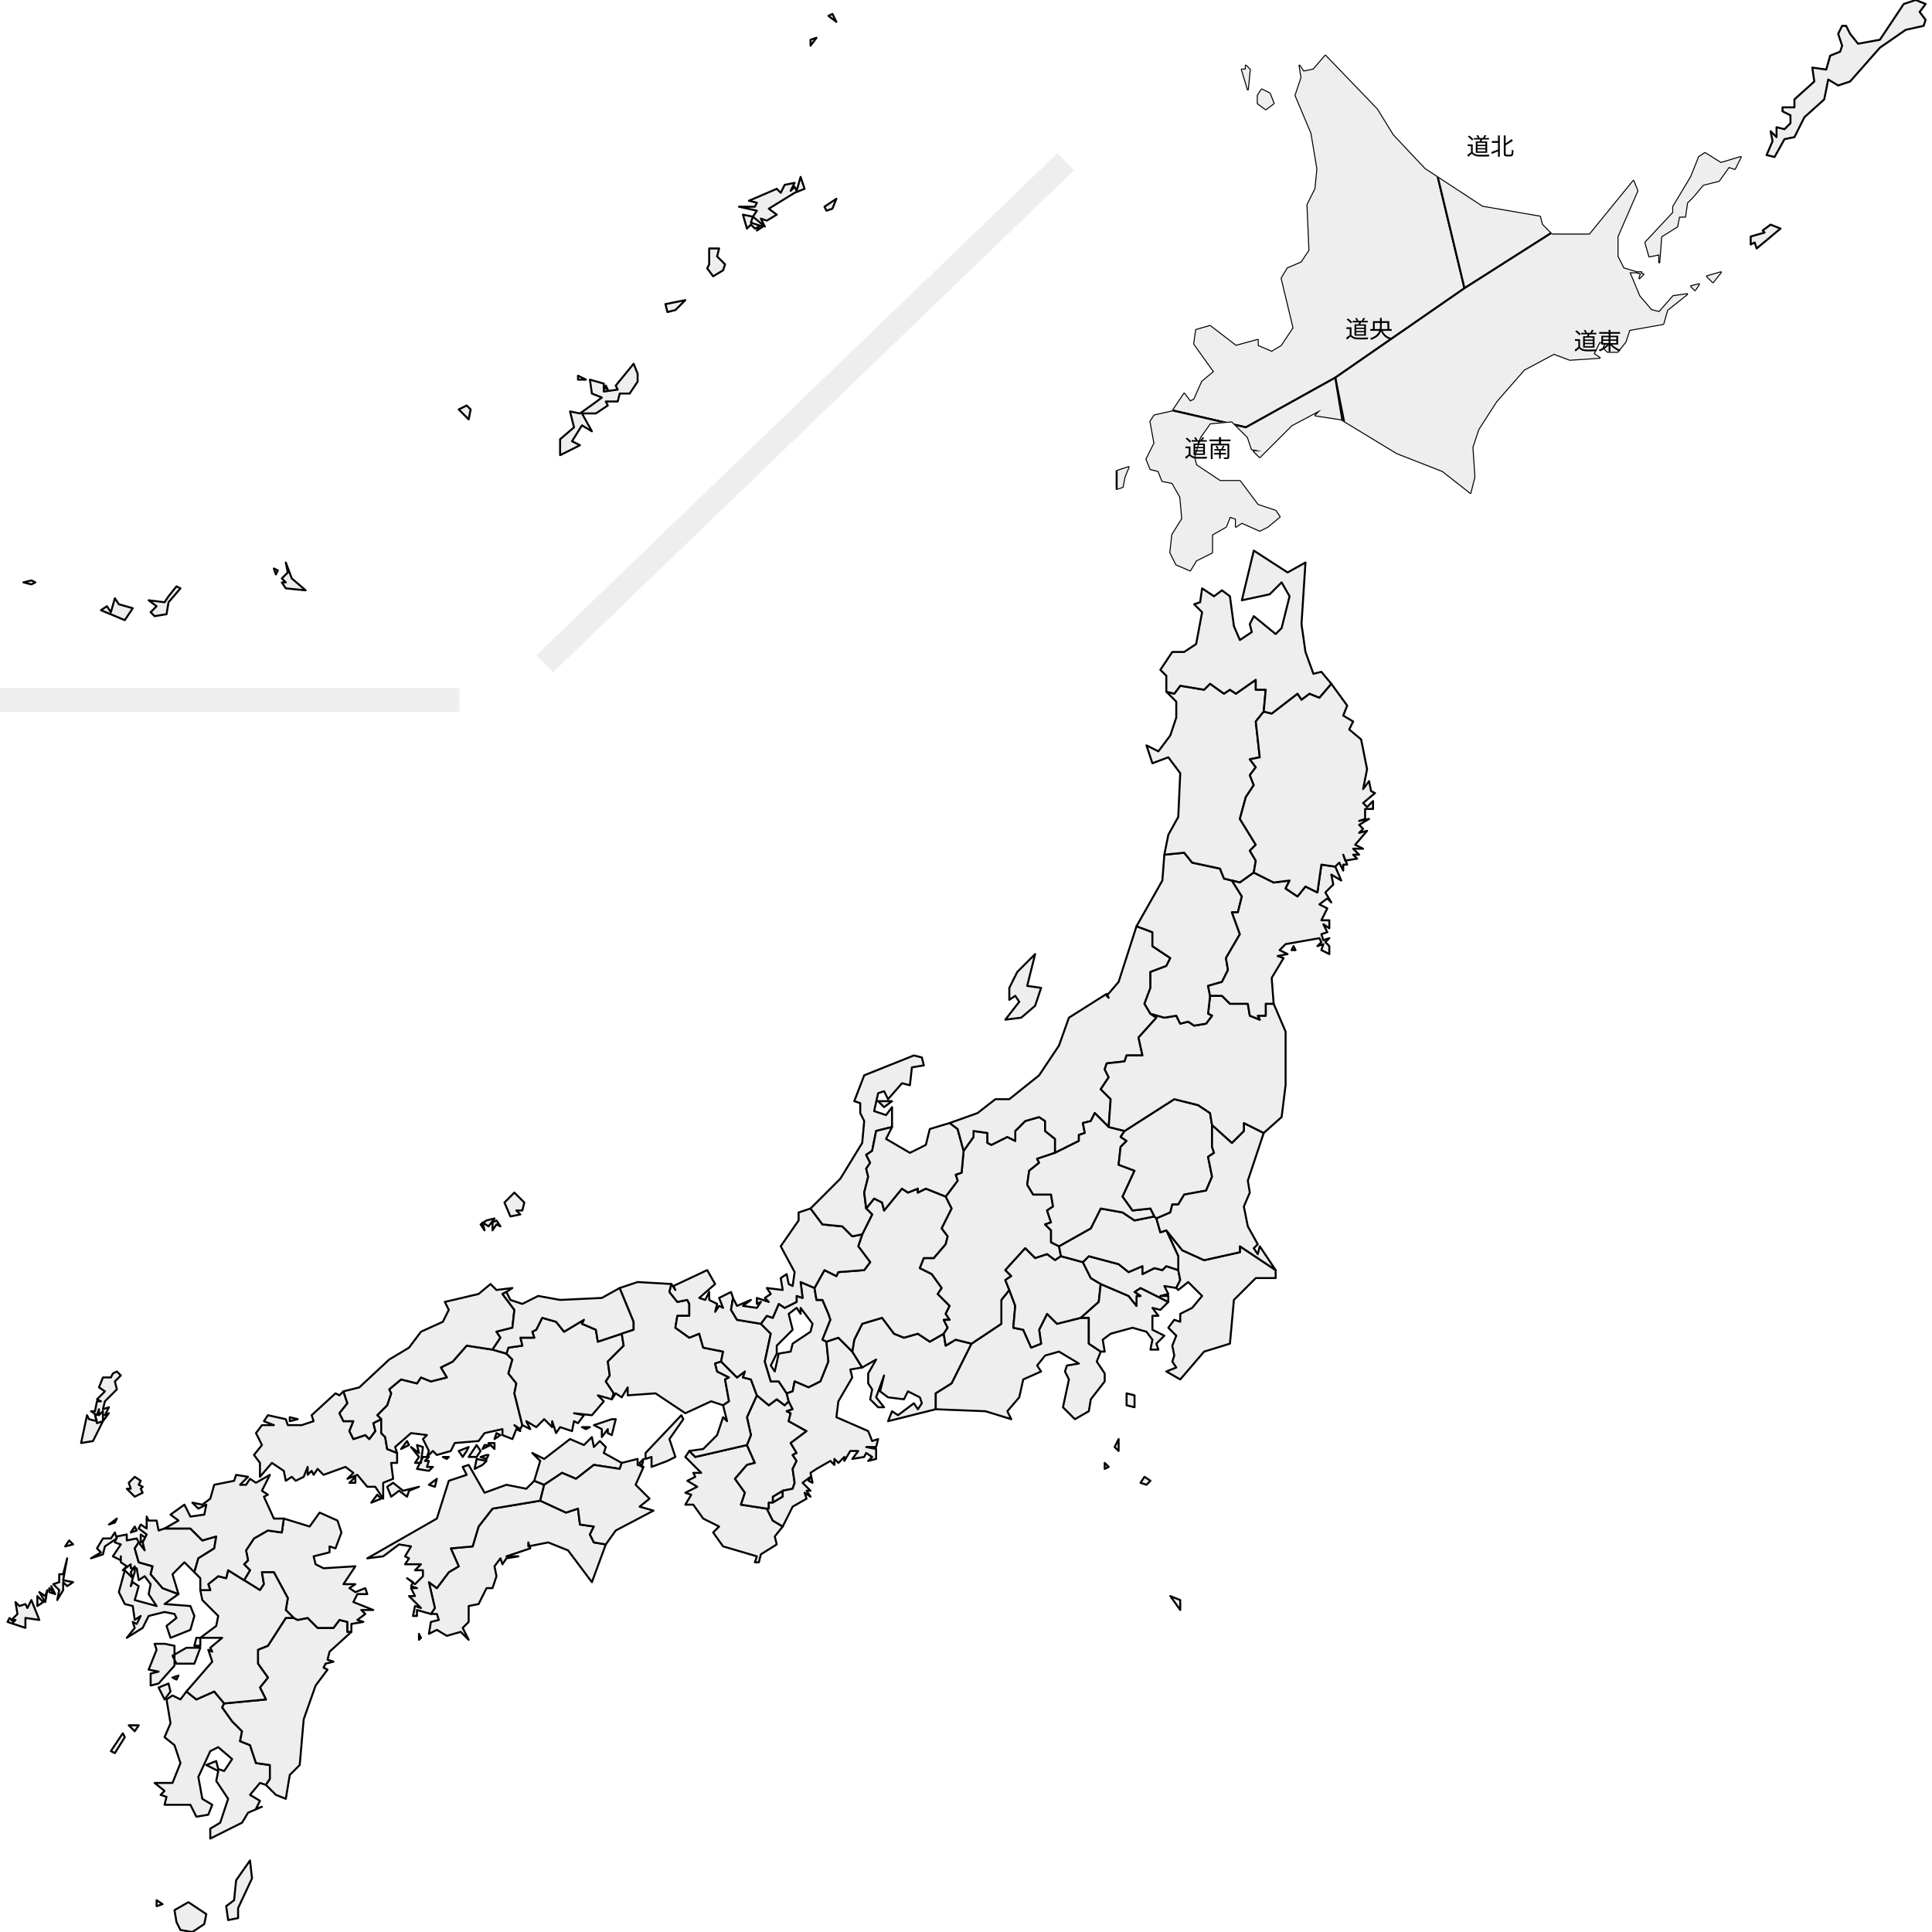
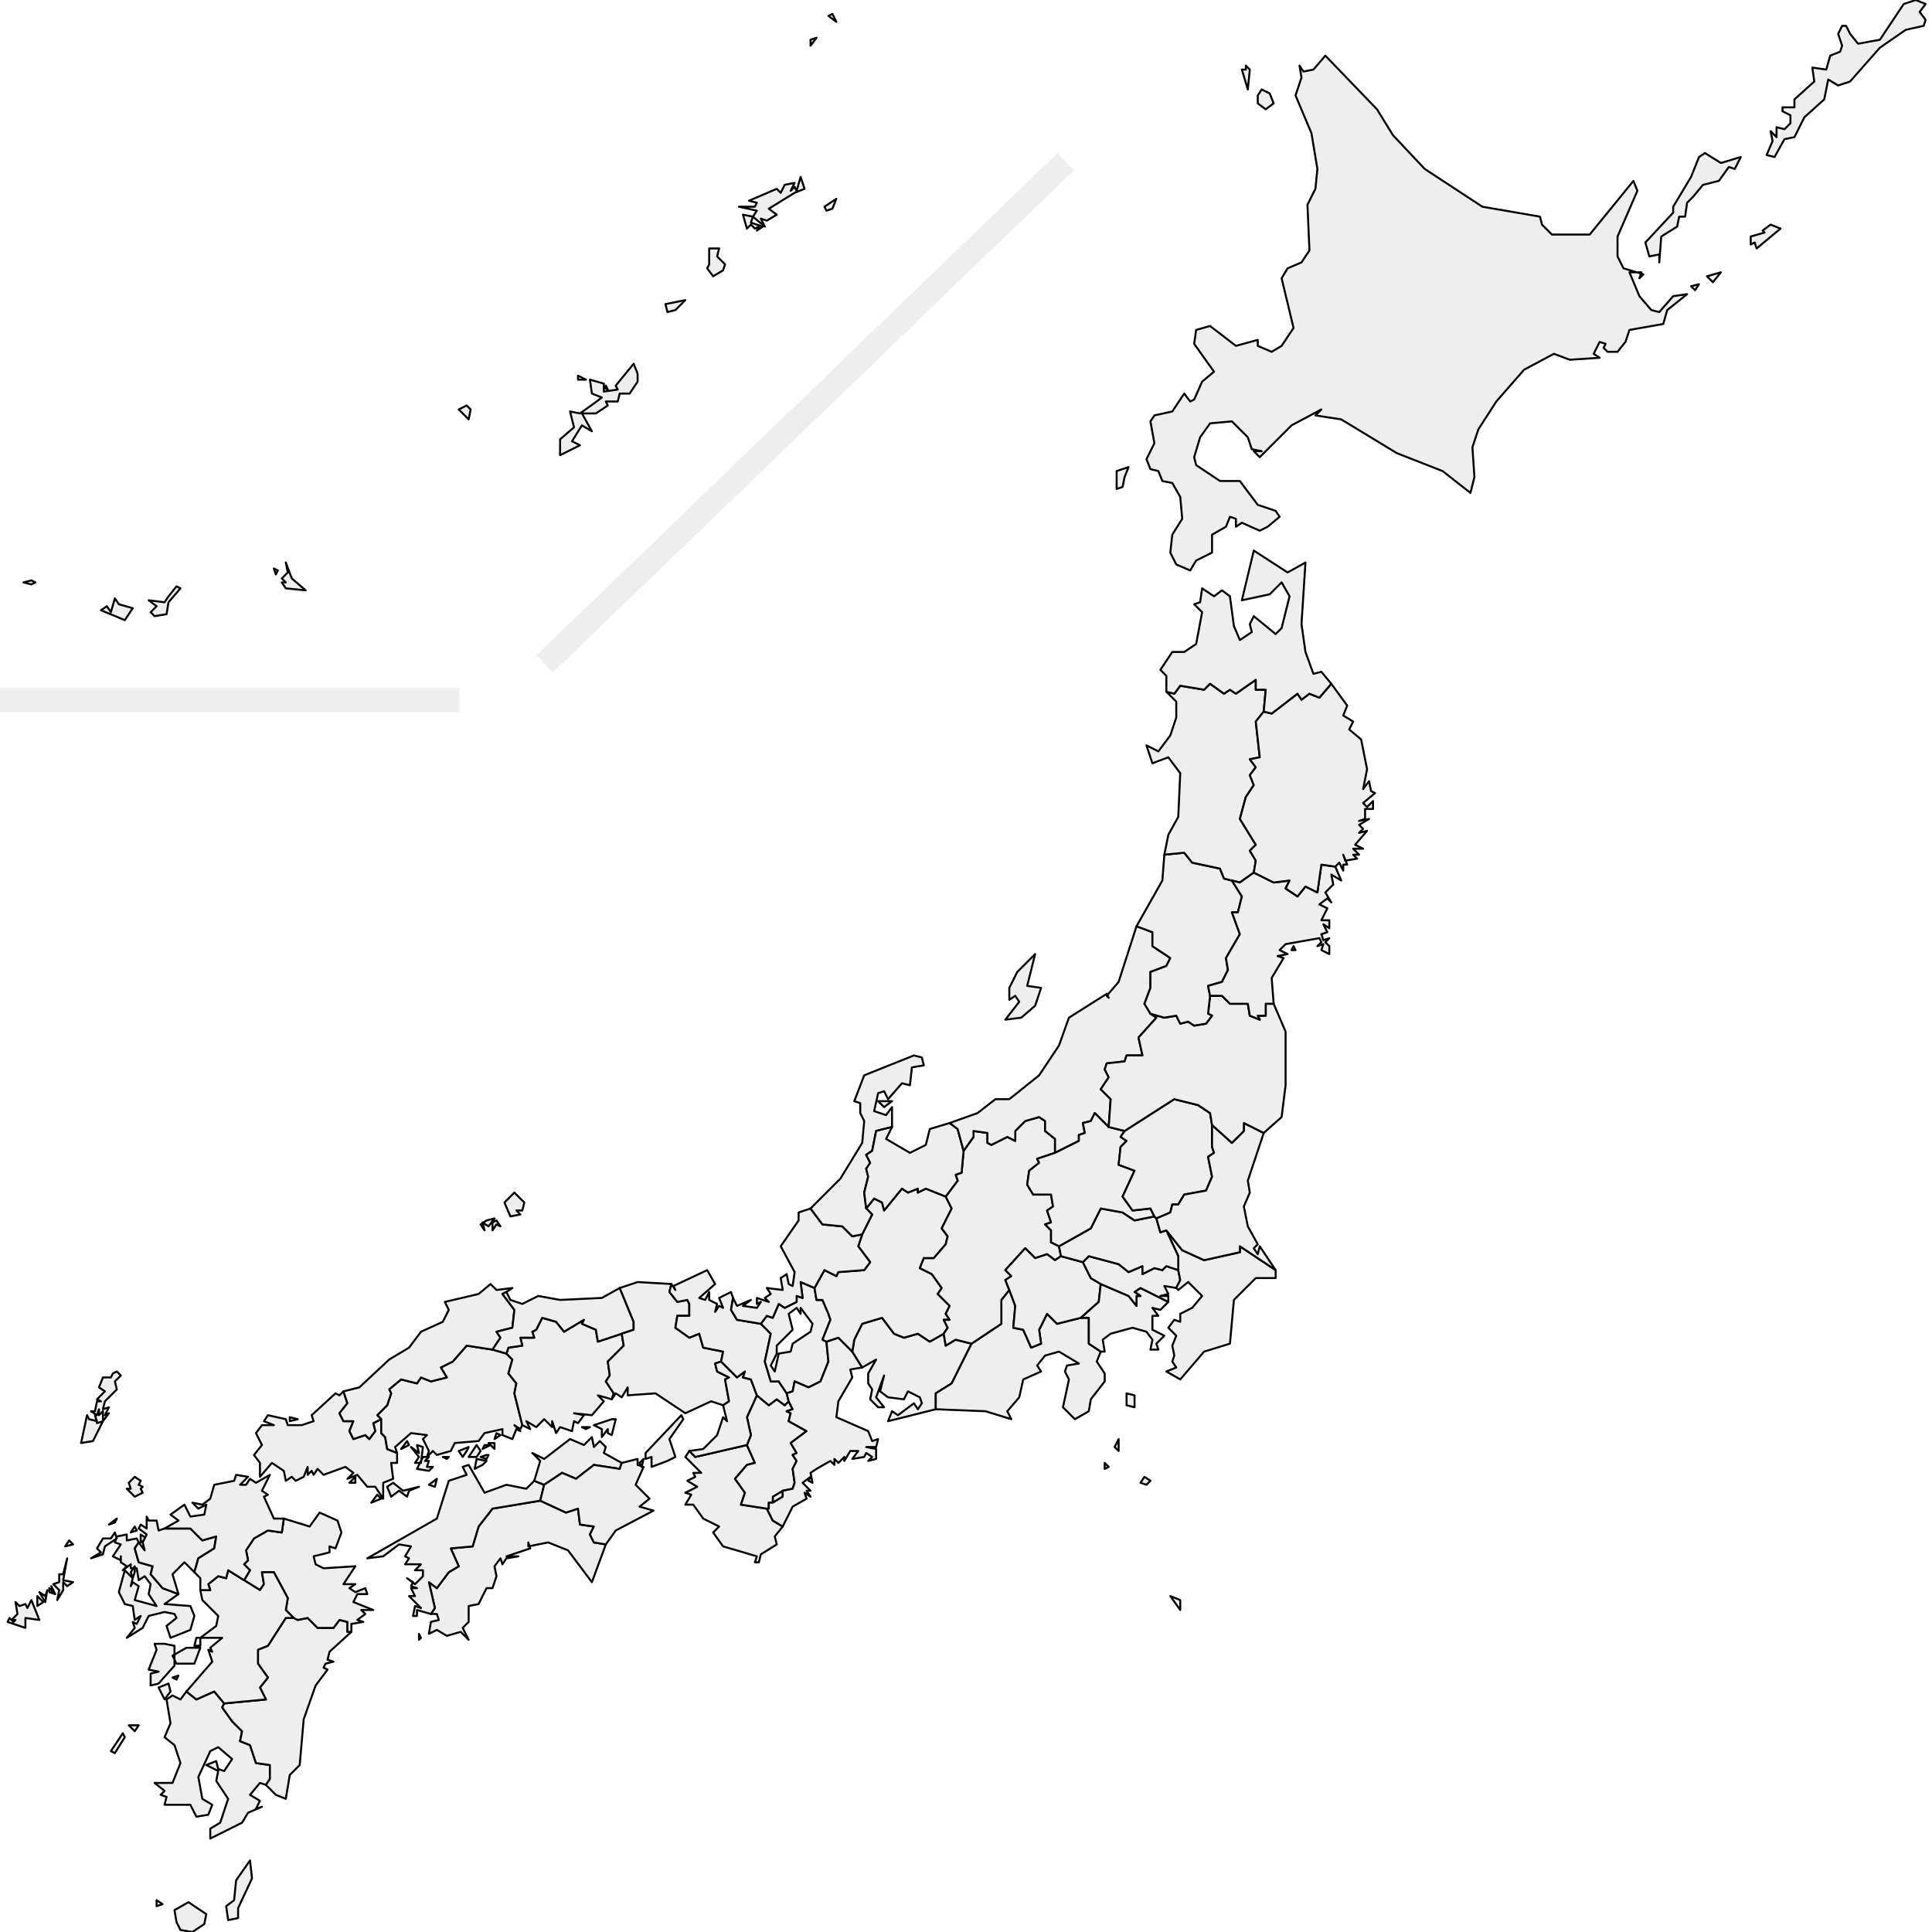
<svg xmlns="http://www.w3.org/2000/svg" class="geolonia-svg-map" viewBox="0 0 1000 1000">
-   <defs>
-     <path id="hokkaido-outline" d="M4,240 L3,245 L0,246 L0,237 L6,235 L4,240 Z M33,261 L32,250 L28,243 L23,242 L21,237 L17,236 L15,231 L19,223 L17,212 L19,209 L28,207 L34,198 L37,202 L39,201 L43,192 L49,187 L39,173 L40,166 L47,164 L60,174 L71,171 L71,174 L78,177 L83,174 L89,165 L83,140 L86,135 L93,132 L97,126 L96,103 L100,95 L101,85 L98,67 L90,48 L93,39 L92,33 L94,36 L99,35 L105,28 L131,55 L139,68 L155,85 L184,104 L213,109 L214,113 L219,118 L238,118 L260,91 L262,96 L252,119 L252,129 L255,135 L265,138 L263,140 L264,137 L258,137 L263,149 L269,156 L273,157 L280,149 L287,148 L277,156 L275,163 L258,166 L256,172 L252,177 L247,177 L245,175 L246,173 L243,172 L240,178 L243,180 L228,181 L220,178 L205,186 L191,202 L182,216 L179,225 L180,240 L178,248 L164,237 L141,228 L113,211 L100,209 L103,206 L88,214 L72,230 L69,227 L73,227 L68,226 L66,220 L58,212 L47,213 L42,220 L39,230 L40,234 L52,242 L62,242 L71,254 L80,257 L82,260 L76,265 L72,267 L63,263 L60,265 L60,261 L57,260 L55,265 L48,269 L48,278 L40,282 L37,287 L30,284 L27,278 L28,269 L33,261 Z M71,48 L73,45 L77,47 L79,52 L75,55 L71,52 L71,48 Z M65,35 L65,33 L67,35 L66,45 L63,35 L65,35 Z M369,17 L367,13 L365,13 L363,17 L365,23 L364,26 L359,28 L357,35 L350,34 L351,41 L341,50 L341,54 L335,54 L335,56 L339,58 L339,62 L336,65 L332,64 L332,69 L329,66 L330,71 L327,78 L331,79 L336,70 L341,69 L346,59 L356,50 L358,40 L363,43 L369,41 L384,24 L397,15 L406,13 L407,10 L404,6 L407,2 L402,0 L396,2 L384,20 L373,22 L369,17 Z M290,99 L295,93 L303,91 L308,84 L311,85 L314,79 L304,82 L296,77 L293,79 L289,89 L280,104 L280,107 L266,122 L268,129 L273,128 L273,132 L274,119 L282,114 L283,109 L286,109 L287,102 L290,99 Z M322,125 L334,115 L329,113 L325,116 L326,117 L319,119 L319,123 L321,122 L322,125 Z M300,142 L304,137 L297,139 L300,142 Z M291,146 L293,143 L289,144 L291,146 Z" />
-     <clipPath id="hokkaido-outline-clip" clipPathUnits="userSpaceOnUse">
-       <use href="#hokkaido-outline" />
-     </clipPath>
-   </defs>
  <g class="svg-map" transform="matrix(1.028807, 0, 0, 1.028807, -47.54424, -28.80658)">
    <g class="prefectures" transform="matrix(1, 0, 0, 1, 6, 18)">
      <g class="okinawa kyushu-okinawa prefecture" data-code="47" stroke-linejoin="round" fill="#EEEEEE" fill-rule="nonzero" stroke="#000000" stroke-width="1.0" transform="translate(52, 193)">
        <polygon points="4 109 6 110 4 111 0 110" />
        <polygon points="48 121 55 123 51 129 39 124 42 122 44 125 46 118" />
        <polygon points="132 113 130 110 132 110 130 108 133 105 132 100 135 108 142 114" />
        <polygon points="225 23 224 28 219 23 223 21" />
        <polygon points="73 117 77 112 79 113 73 120 72 126 66 127 64 125 67 122 63 119 71 120" />
        <polygon points="287 20 291 17 286 15 285 8 292 10 292 14 299 13 298 11 307 0 309 5 309 9 305 15 300 15 299 19 293 19 294 21 288 25 281 25 286 34 281 31 276 39 280 41 270 46 270 38 277 32 275 24 280 25" />
        <polygon points="127 106 126 103 128 104" />
        <polygon points="279 8 279 6 283 8" />
        <polygon points="293 11 294 13 292 12" />
      </g>
      <g class="kagoshima kyushu kyushu-okinawa prefecture" data-code="46" stroke-linejoin="round" fill="#EEEEEE" fill-rule="nonzero" stroke="#000000" stroke-width="1.0" transform="translate(96, 17)">
        <polygon points="23 949 26 951 23 952" />
        <polygon points="33 960 32 954 39 950 48 956 47 961 41 965 35 964" />
        <polygon points="64 953 64 958 59 959 58 952 62 949 63 939 70 929 71 938" />
        <polygon points="38 844 43 848 52 844 57 850 56 852 61 859 66 864 65 869 70 871 73 880 80 881 80 888 78 891 75 890 70 896 75 899 73 903 76 902 69 905 66 910 50 918 50 913 55 910 59 898 53 889 54 884 48 881 53 879 54 883 57 884 61 878 54 872 50 874 44 887 46 898 51 901 49 906 43 907 40 901 27 901 28 897 25 896 27 894 22 890 31 890 35 880 32 871 27 867 30 860 28 848 31 846 35 848" />
        <polygon points="31 837 34 836 33 838" />
        <polygon points="27 848 24 842 29 840 30 844" />
        <polygon points="4 868 6 865 7 867 2 875 0 874" />
        <polygon points="12 864 9 861 14 861" />
        <polygon points="284 149 280 150 279 146 289 144" />
        <polygon points="301 126 301 118 306 118 305 122 309 126 308 129 303 132 300 128" />
        <polygon points="363 98 360 99 359 97 365 93" />
        <polygon points="344 90 331 98 335 101 330 104 327 103 329 107 323 102 325 99 316 97 324 97 325 95 321 94 335 88 337 90 339 86 344 85 342 89 344 87 345 89 347 82 349 88" />
        <polygon points="324 108 322 106 320 108 318 101 323 102 322 105 328 107 325 109 326 107" />
        <polygon points="355 12 352 16 352 13" />
        <polygon points="361 1 363 0 365 4" />
      </g>
      <g class="miyazaki kyushu kyushu-okinawa prefecture" data-code="45" stroke-linejoin="round" fill="#EEEEEE" fill-rule="nonzero" stroke="#000000" stroke-width="1.0" transform="translate(152, 824)">
        <polygon points="36 0 38 1 43 0 48 5 56 5 59 1 63 2 63 7 65 7 54 17 53 21 56 22 52 23 51 25 53 26 47 34 41 51 39 74 34 79 32 91 27 89 22 84 24 81 24 74 17 73 14 64 9 62 10 57 5 52 0 45 1 43 22 41 19 35 23 30 18 23 18 16 23 14 32 0" />
      </g>
      <g class="oita kyushu kyushu-okinawa prefecture" data-code="44" stroke-linejoin="round" fill="#EEEEEE" fill-rule="nonzero" stroke="#000000" stroke-width="1.0" transform="translate(163, 771)">
        <polygon points="0 34 3 29 0 26 2 24 1 19 5 13 12 9 19 10 20 3 33 7 38 0 47 4 49 10 46 18 43 17 43 20 35 22 36 26 40 28 56 27 50 36 56 36 53 38 56 40 61 38 62 41 57 41 55 45 65 49 59 49 61 51 57 54 60 55 54 56 54 60 52 60 52 55 48 54 45 58 37 58 32 53 27 54 25 53 21 49 22 43 15 30 9 30 10 36 8 39" />
      </g>
      <g class="kumamoto kyushu kyushu-okinawa prefecture" data-code="43" stroke-linejoin="round" fill="#EEEEEE" fill-rule="nonzero" stroke="#000000" stroke-width="1.0" transform="translate(115, 800)">
        <path d="M8,37 L13,38 L13,48 L5,57 L1,58 L1,52 L5,51 L0,50 L4,40 L3,37 L8,37 Z M20,47 L14,47 L12,43 L19,39 L26,39 L23,47 L20,47 Z M24,34 L26,34 L26,38 L23,38 L24,34 Z M38,67 L33,61 L24,65 L19,61 L32,46 L30,40 L32,41 L31,39 L37,34 L26,34 L34,28 L35,23 L27,15 L26,10 L31,10 L30,7 L35,3 L39,4 L40,0 L48,5 L56,10 L58,7 L57,1 L63,1 L70,14 L69,20 L73,24 L69,24 L60,38 L55,40 L55,47 L60,54 L56,59 L59,65 L38,67 Z" />
      </g>
      <g class="nagasaki kyushu kyushu-okinawa prefecture" data-code="42" stroke-linejoin="round" fill="#EEEEEE" fill-rule="nonzero" stroke="#000000" stroke-width="1.0" transform="translate(44, 700)">
        <path d="M53,1 L55,0 L57,2 L54,5 L55,9 L49,15 L48,19 L51,18 L49,22 L51,21 L48,25 L48,20 L46,22 L46,19 L45,22 L42,20 L44,20 L45,15 L47,15 L45,14 L49,10 L46,8 L48,3 L52,3 L53,1 Z M46,29 L43,35 L37,36 L40,22 L41,24 L45,25 L44,22 L45,26 L48,25 L46,29 Z M67,59 L68,61 L64,63 L60,59 L62,59 L61,56 L64,53 L67,55 L66,57 L68,58 L67,59 Z M28,110 L25,115 L26,110 L23,107 L26,106 L26,102 L28,102 L30,94 L28,105 L33,106 L30,108 L28,106 L28,110 Z M24,112 L21,111 L21,109 L23,111 L22,108 L24,112 Z M19,113 L20,110 L19,116 L16,111 L19,113 Z M6,118 L9,117 L10,119 L12,115 L16,125 L9,124 L9,129 L0,126 L1,124 L3,126 L4,125 L2,125 L5,122 L4,116 L6,118 Z M65,80 L62,81 L64,78 L65,80 Z M67,82 L70,84 L67,86 L67,82 Z M29,88 L31,85 L33,87 L29,88 Z M54,76 L51,77 L55,74 L54,76 Z M66,86 L64,89 L66,96 L73,98 L72,102 L78,109 L86,112 L79,117 L92,118 L94,123 L92,130 L82,134 L80,128 L85,124 L84,122 L79,121 L71,123 L68,129 L60,134 L64,129 L63,126 L65,127 L67,123 L64,125 L63,118 L59,117 L56,111 L59,100 L63,104 L62,108 L63,106 L66,108 L64,115 L75,118 L71,112 L72,107 L69,103 L66,105 L65,99 L62,99 L62,97 L58,100 L60,98 L57,96 L57,93 L57,95 L53,93 L57,87 L54,86 L55,83 L60,82 L60,85 L65,84 L66,86 Z M49,88 L48,92 L42,94 L47,91 L45,89 L48,84 L52,84 L54,81 L55,84 L49,88 Z M15,115 L15,113 L18,116 L15,118 L15,115 Z M64,101 L63,104 L62,101 L64,98 L64,101 Z" />
      </g>
      <g class="saga kyushu kyushu-okinawa prefecture" data-code="41" stroke-linejoin="round" fill="#EEEEEE" fill-rule="nonzero" stroke="#000000" stroke-width="1.0" transform="translate(108, 773)">
        <polygon points="15 6 28 6 34 12 41 10 40 16 32 21 30 28 25 23 19 29 22 39 14 36 8 29 9 25 2 23 0 16 2 13 5 17 4 13 6 9 2 6 3 4 6 6 6 0 7 2 11 2 12 7" />
      </g>
      <g class="fukuoka kyushu kyushu-okinawa prefecture" data-code="40" stroke-linejoin="round" fill="#EEEEEE" fill-rule="nonzero" stroke="#000000" stroke-width="1.0" transform="translate(123, 752)">
        <polygon points="40 53 32 48 31 52 27 51 22 55 23 58 18 58 18 52 15 49 17 42 25 37 26 31 19 33 13 27 0 27 7 23 3 20 10 15 13 21 20 20 21 15 17 17 14 14 19 15 23 12 25 5 35 3 36 0 42 1 38 5 41 5 43 2 46 4 53 0 49 8 52 10 50 11 55 22 60 22 59 29 52 28 45 32 41 38 42 43 40 45 43 48" />
      </g>
      <g class="kochi shikoku prefecture" data-code="39" stroke-linejoin="round" fill="#EEEEEE" fill-rule="nonzero" stroke="#000000" stroke-width="1.0" transform="translate(251, 765)">
        <path d="M61,0 L74,6 L80,4 L81,12 L88,13 L86,17 L88,21 L94,22 L87,41 L75,25 L65,21 L55,23 L55,21 L56,24 L44,28 L50,28 L44,29 L42,32 L41,29 L38,33 L39,38 L37,44 L34,44 L30,52 L25,53 L25,61 L22,64 L25,70 L21,66 L14,68 L9,65 L5,67 L6,61 L10,60 L9,57 L6,57 L8,54 L5,41 L9,44 L15,36 L20,33 L16,24 L27,23 L30,13 L37,4 L61,0 Z M1,69 L0,70 L0,67 L1,69 Z" />
      </g>
      <g class="ehime shikoku prefecture" data-code="38" stroke-linejoin="round" fill="#EEEEEE" fill-rule="nonzero" stroke="#000000" stroke-width="1.0" transform="translate(225, 737)">
        <path d="M34,21 L31,20 L35,17 L34,21 Z M55,6 L51,6 L55,0 L57,3 L55,6 Z M60,5 L61,5 L60,7 L57,6 L60,5 Z M58,10 L54,12 L55,7 L60,8 L58,10 Z M32,85 L25,83 L25,86 L23,86 L24,81 L27,82 L21,76 L24,76 L22,72 L25,72 L22,71 L23,69 L20,67 L24,70 L28,66 L28,63 L24,63 L27,60 L19,60 L21,57 L19,56 L22,51 L16,50 L8,56 L0,57 L35,37 L41,18 L50,15 L48,11 L51,10 L59,24 L70,20 L80,22 L84,18 L89,20 L87,28 L63,32 L56,41 L53,51 L42,52 L46,61 L41,64 L35,72 L31,69 L34,82 L32,85 Z" />
      </g>
      <g class="kagawa shikoku prefecture" data-code="37" stroke-linejoin="round" fill="#EEEEEE" fill-rule="nonzero" stroke="#000000" stroke-width="1.0" transform="translate(308, 724)">
        <path d="M6,33 L1,31 L4,21 L0,17 L6,20 L19,10 L26,13 L30,9 L31,14 L34,11 L37,14 L36,17 L45,22 L44,25 L31,23 L22,30 L15,27 L6,33 Z M27,5 L25,4 L29,4 L27,5 Z M40,0 L42,0 L40,8 L38,7 L38,5 L35,9 L35,5 L31,3 L40,0 Z" />
      </g>
      <g class="tokushima shikoku prefecture" data-code="36" stroke-linejoin="round" fill="#EEEEEE" fill-rule="nonzero" stroke="#000000" stroke-width="1.0" transform="translate(312, 744)">
        <path d="M50,2 L52,0 L51,4 L50,2 Z M41,2 L49,0 L49,3 L52,4 L48,13 L55,20 L50,24 L57,26 L38,36 L33,43 L27,42 L25,38 L27,34 L20,33 L19,25 L13,27 L0,21 L2,13 L11,7 L18,10 L27,3 L40,5 L41,2 Z" />
      </g>
      <g class="yamaguchi chugoku prefecture" data-code="35" stroke-linejoin="round" fill="#EEEEEE" fill-rule="nonzero" stroke="#000000" stroke-width="1.0" transform="translate(168, 710)">
        <path d="M45,0 L47,6 L43,11 L45,15 L50,15 L48,20 L50,24 L56,22 L58,24 L61,20 L60,16 L64,14 L64,21 L66,23 L67,29 L72,31 L72,36 L69,36 L70,44 L65,46 L65,54 L61,48 L57,48 L52,42 L47,44 L50,41 L46,38 L35,42 L32,39 L30,42 L29,40 L27,42 L27,38 L25,43 L21,45 L19,43 L16,45 L15,40 L9,36 L3,43 L3,36 L0,32 L4,27 L1,21 L4,17 L10,17 L5,15 L7,12 L16,14 L17,17 L24,17 L30,15 L29,12 L41,1 L43,2 L45,0 Z M64,54 L59,56 L62,52 L64,54 Z M75,50 L83,48 L78,50 L77,53 L73,50 L69,53 L67,48 L70,46 L75,50 Z M18,15 L18,13 L22,14 L18,15 Z M51,46 L48,46 L51,43 L51,46 Z" />
      </g>
      <g class="hiroshima chugoku prefecture" data-code="34" stroke-linejoin="round" fill="#EEEEEE" fill-rule="nonzero" stroke="#000000" stroke-width="1.0" transform="translate(230, 687)">
        <path d="M73,40 L72,42 L69,40 L72,43 L70,42 L68,47 L63,45 L63,42 L54,44 L51,48 L39,49 L37,53 L30,55 L28,53 L25,56 L26,53 L23,47 L25,45 L17,44 L9,51 L10,54 L5,52 L4,46 L2,44 L2,37 L0,35 L5,30 L7,24 L6,22 L12,17 L20,19 L22,16 L27,18 L35,16 L32,11 L38,8 L45,0 L58,2 L65,4 L68,7 L66,14 L70,19 L69,24 L73,40 Z M45,53 L43,56 L41,53 L46,51 L45,53 Z M21,54 L20,50 L23,51 L22,59 L19,59 L21,56 L17,51 L21,54 Z M15,48 L16,50 L12,52 L15,48 Z M35,57 L33,56 L36,56 L35,57 Z M24,58 L26,58 L25,61 L28,61 L26,63 L20,62 L23,56 L26,56 L24,58 Z M59,49 L59,52 L56,49 L59,49 Z M57,50 L53,52 L54,50 L57,50 Z M60,44 L62,45 L59,47 L60,44 Z" />
      </g>
      <g class="okayama chugoku prefecture" data-code="33" stroke-linejoin="round" fill="#EEEEEE" fill-rule="nonzero" stroke="#000000" stroke-width="1.0" transform="translate(295, 673)">
        <polygon points="58 8 59 14 51 22 52 29 50 32 54 38 53 41 46 39 49 42 43 49 34 48 39 49 36 53 34 52 33 57 27 55 25 58 23 52 23 55 19 51 15 55 10 52 12 56 8 54 4 38 5 33 1 28 3 21 0 18 1 15 8 14 7 10 14 10 13 7 15 6 18 0 25 2 29 7 39 1 38 3 45 6 46 12" />
      </g>
      <g class="shimane chugoku prefecture" data-code="32" stroke-linejoin="round" fill="#EEEEEE" fill-rule="nonzero" stroke="#000000" stroke-width="1.0" transform="translate(211, 610)">
        <path d="M74,14 L78,13 L75,17 L72,15 L73,19 L71,16 L74,14 Z M79,16 L77,19 L77,15 L79,14 L81,17 L79,16 Z M83,5 L88,0 L93,5 L92,9 L89,9 L91,11 L86,12 L83,5 Z M2,100 L10,98 L25,84 L35,78 L41,70 L52,65 L55,59 L53,55 L70,51 L76,46 L79,49 L87,48 L84,50 L82,51 L88,59 L87,68 L79,70 L81,73 L77,79 L64,77 L57,85 L51,88 L54,93 L46,95 L41,93 L39,96 L31,94 L25,99 L26,101 L24,107 L19,112 L21,114 L17,116 L18,120 L15,124 L13,122 L7,124 L5,120 L7,115 L2,115 L0,111 L4,106 L2,100 Z" />
      </g>
      <g class="tottori chugoku prefecture" data-code="31" stroke-linejoin="round" fill="#EEEEEE" fill-rule="nonzero" stroke="#000000" stroke-width="1.0" transform="translate(288, 658)">
        <polygon points="7 33 0 31 4 25 2 22 10 20 11 11 5 3 7 2 9 6 15 8 23 4 34 6 55 5 64 0 71 17 71 21 65 23 53 27 52 21 45 18 46 16 36 22 32 17 25 15 22 21 20 22 21 25 14 25 15 29 8 30" />
      </g>
      <g class="wakayama kinki prefecture" data-code="30" stroke-linejoin="round" fill="#EEEEEE" fill-rule="nonzero" stroke="#000000" stroke-width="1.0" transform="translate(385, 737)">
        <path d="M41,32 L44,38 L49,41 L45,46 L46,50 L38,55 L37,59 L35,59 L36,56 L19,51 L14,44 L17,41 L9,37 L4,30 L0,30 L3,25 L0,24 L6,21 L1,18 L5,16 L4,14 L8,14 L0,6 L2,3 L5,6 L31,0 L35,9 L31,10 L25,17 L30,24 L28,30 L41,32 Z M49,23 L49,26 L44,29 L44,26 L49,23 Z" />
      </g>
      <g class="nara kinki prefecture" data-code="29" stroke-linejoin="round" fill="#EEEEEE" fill-rule="nonzero" stroke="#000000" stroke-width="1.0" transform="translate(410, 712)">
        <polygon points="24 48 19 51 19 54 17 54 17 57 16 57 3 55 5 49 0 42 6 35 10 34 6 25 8 20 6 11 11 0 17 5 21 2 25 5 27 3 29 7 26 8 28 9 27 13 36 18 28 24 31 29 29 30 31 33 29 37 30 44 29 47" />
      </g>
      <g class="hyogo kinki prefecture" data-code="28" stroke-linejoin="round" fill="#EEEEEE" fill-rule="nonzero" stroke="#000000" stroke-width="1.0" transform="translate(345, 655)">
        <path d="M31,90 L23,93 L23,88 L20,89 L20,86 L38,67 L39,69 L32,79 L35,88 L31,90 Z M3,59 L4,56 L0,50 L2,47 L1,40 L9,32 L8,26 L14,24 L14,20 L7,3 L16,0 L33,1 L32,5 L36,10 L41,9 L42,11 L42,17 L36,17 L35,23 L42,28 L47,26 L49,33 L59,35 L58,40 L55,41 L56,45 L62,48 L60,49 L62,60 L59,62 L53,60 L40,66 L25,56 L11,57 L11,53 L8,58 L5,56 L3,59 Z" />
      </g>
      <g class="osaka kinki prefecture" data-code="27" stroke-linejoin="round" fill="#EEEEEE" fill-rule="nonzero" stroke="#000000" stroke-width="1.0" transform="translate(387, 695)">
        <polygon points="16 0 24 8 28 5 27 8 31 9 34 17 29 28 31 37 29 42 3 48 0 45 7 44 14 37 17 28 19 30 17 22 20 20 18 9 20 8 14 5 13 1" />
      </g>
      <g class="kyoto kinki prefecture" data-code="26" stroke-linejoin="round" fill="#EEEEEE" fill-rule="nonzero" stroke="#000000" stroke-width="1.0" transform="translate(377, 649)">
        <polygon points="44 63 41 55 37 54 38 51 34 54 26 46 27 41 17 39 15 32 10 34 3 29 4 23 10 23 10 17 9 15 4 16 0 11 1 7 3 10 2 8 19 0 23 7 15 14 18 15 20 11 20 15 24 17 23 21 25 18 27 19 25 14 31 11 32 14 31 20 34 25 46 27 51 32 48 46 51 56 55 56 59 62 60 66 58 68 54 65 50 68" />
      </g>
      <g class="shiga kinki prefecture" data-code="25" stroke-linejoin="round" fill="#EEEEEE" fill-rule="nonzero" stroke="#000000" stroke-width="1.0" transform="translate(423, 655)">
        <path d="M20,0 L27,3 L28,9 L31,9 L34,16 L35,19 L31,29 L33,30 L34,40 L30,50 L24,53 L17,50 L16,55 L13,56 L9,50 L5,50 L2,40 L5,26 L0,21 L3,17 L6,18 L9,11 L12,13 L18,10 L18,7 L21,8 L20,0 Z M20,13 L20,16 L18,13 L14,16 L16,24 L8,32 L8,36 L5,42 L7,45 L9,36 L15,35 L16,31 L25,25 L26,21 L20,13 Z" />
      </g>
      <g class="mie kinki prefecture" data-code="24" stroke-linejoin="round" fill="#EEEEEE" fill-rule="nonzero" stroke="#000000" stroke-width="1.0" transform="translate(426, 683)">
        <polygon points="8 95 3 92 0 86 1 86 1 83 3 83 8 80 8 77 13 76 14 73 13 66 15 62 13 59 15 58 12 53 20 47 11 42 12 38 10 37 13 36 11 32 10 28 13 27 14 22 21 25 27 22 31 12 30 2 36 0 43 7 48 15 42 16 43 20 36 32 35 40 51 47 53 52 56 51 55 55 50 55 55 56 55 61 51 62 53 60 50 58 49 60 43 61 46 57 42 57 39 62 39 60 36 63 34 61 34 64 32 62 25 66 22 68 23 73 21 72 22 70 18 73 22 77 20 77 22 80 19 78 20 81 13 85" />
      </g>
      <g class="aichi chubu prefecture" data-code="23" stroke-linejoin="round" fill="#EEEEEE" fill-rule="nonzero" stroke="#000000" stroke-width="1.0" transform="translate(469, 673)">
        <polygon points="42 46 18 52 20 47 23 49 31 43 33 46 35 43 34 40 28 37 26 41 18 40 14 37 16 29 12 40 16 45 13 45 9 41 10 36 8 33 8 28 12 21 5 25 0 17 1 11 5 3 15 0 21 8 26 10 33 8 39 12 46 8 47 14 52 11 60 13 50 33 42 38" />
      </g>
      <g class="shizuoka chubu prefecture" data-code="22" stroke-linejoin="round" fill="#EEEEEE" fill-rule="nonzero" stroke="#000000" stroke-width="1.0" transform="translate(511, 659)">
        <polygon points="73 14 77 14 77 27 83 31 81 36 85 42 85 46 78 55 77 61 70 65 64 59 67 45 65 41 66 38 72 37 62 31 55 33 51 38 53 41 44 45 42 54 36 61 38 65 25 61 0 60 0 52 8 47 18 27 33 17 33 5 37 0 40 8 39 19 44 20 48 29 53 27 52 20 56 12 61 17" />
      </g>
      <g class="gifu chubu prefecture" data-code="21" stroke-linejoin="round" fill="#EEEEEE" fill-rule="nonzero" stroke="#000000" stroke-width="1.0" transform="translate(450, 608)">
        <polygon points="66 4 69 10 64 20 67 24 66 28 60 35 55 35 53 40 59 43 64 50 62 53 68 59 66 63 68 66 65 66 67 70 65 73 58 77 52 73 45 75 40 73 34 65 24 68 20 76 19 82 12 75 6 77 4 76 8 66 7 63 4 56 1 56 0 50 5 41 11 44 12 42 25 41 28 37 22 29 24 23 29 13 26 10 30 5 34 7 35 11 44 0 47 2 52 0 52 2 56 0" />
      </g>
      <g class="nagano chubu prefecture" data-code="20" stroke-linejoin="round" fill="#EEEEEE" fill-rule="nonzero" stroke="#000000" stroke-width="1.0" transform="translate(503, 572)">
        <polygon points="68 18 59 21 60 23 55 27 54 34 57 39 66 39 67 45 64 47 66 53 63 54 66 57 66 63 70 65 71 70 68 72 64 69 58 71 53 66 43 77 46 80 43 82 45 87 41 92 41 104 26 114 18 112 13 115 12 109 14 106 12 102 15 102 13 99 15 95 9 89 11 86 6 79 0 76 2 71 7 71 13 64 14 60 11 56 16 46 13 40 19 32 18 29 21 28 22 17 27 10 27 7 34 8 34 13 36 14 44 10 48 12 48 7 53 2 60 0 63 2 63 7 68 11" />
      </g>
      <g class="yamanashi chubu prefecture" data-code="19" stroke-linejoin="round" fill="#EEEEEE" fill-rule="nonzero" stroke="#000000" stroke-width="1.0" transform="translate(546, 638)">
        <polygon points="2 21 0 16 3 14 0 11 10 0 15 5 21 3 25 6 28 4 39 7 43 15 48 18 47 27 38 35 26 38 21 33 17 41 18 48 13 50 9 41 4 40 5 29" />
      </g>
      <g class="fukui chubu prefecture" data-code="18" stroke-linejoin="round" fill="#EEEEEE" fill-rule="nonzero" stroke="#000000" stroke-width="1.0" transform="translate(408, 618)">
        <polygon points="40 0 46 8 56 9 61 14 66 13 64 19 70 27 67 31 54 32 53 34 47 31 42 40 35 37 36 45 33 44 33 47 27 50 24 48 21 55 18 54 15 58 3 56 0 51 1 45 3 49 10 46 6 49 13 50 15 47 13 48 13 45 19 47 17 45 20 43 18 40 26 41 25 35 28 33 29 38 31 39 32 32 25 19 34 6 34 2" />
      </g>
      <g class="ishikawa chubu prefecture" data-code="17" stroke-linejoin="round" fill="#EEEEEE" fill-rule="nonzero" stroke="#000000" stroke-width="1.0" transform="translate(448, 541)">
        <path d="M37,26 L34,23 L41,23 L37,26 Z M28,77 L31,80 L26,90 L21,91 L16,86 L6,85 L0,77 L15,62 L26,44 L27,33 L25,29 L25,24 L22,23 L27,10 L52,0 L56,1 L57,5 L51,6 L50,15 L46,14 L39,22 L37,18 L34,19 L32,28 L38,30 L41,26 L41,36 L33,38 L31,48 L28,50 L30,54 L28,57 L29,61 L27,69 L28,77 Z" />
      </g>
      <g class="toyama chubu prefecture" data-code="16" stroke-linejoin="round" fill="#EEEEEE" fill-rule="nonzero" stroke="#000000" stroke-width="1.0" transform="translate(475, 575)">
        <polygon points="41 37 31 33 27 35 27 33 22 35 19 33 10 44 9 40 5 38 1 43 0 35 2 27 1 23 3 20 1 16 4 14 6 4 14 2 11 8 23 15 31 11 33 3 43 0 47 3 50 14 49 25 46 26 47 29" />
      </g>
      <g class="niigata chubu prefecture" data-code="15" stroke-linejoin="round" fill="#EEEEEE" fill-rule="nonzero" stroke="#000000" stroke-width="1.0" transform="translate(518, 476)">
        <path d="M7,113 L4,102 L0,99 L14,94 L23,87 L30,87 L45,75 L55,60 L60,46 L79,34 L80,36 L79,35 L85,28 L94,0 L102,3 L102,10 L111,16 L109,20 L101,23 L101,31 L98,39 L101,44 L104,46 L95,56 L97,65 L89,65 L88,68 L79,69 L78,72 L80,76 L76,82 L81,87 L80,101 L73,94 L71,98 L67,99 L68,104 L65,105 L65,108 L53,114 L53,107 L48,103 L48,98 L45,96 L38,98 L33,103 L33,108 L29,106 L21,110 L19,109 L19,104 L12,103 L12,106 L7,113 Z M36,46 L28,47 L35,38 L33,35 L30,37 L30,31 L34,23 L43,14 L39,30 L46,31 L43,40 L36,46 Z" />
      </g>
      <g class="kanagawa kanto prefecture" data-code="14" stroke-linejoin="round" fill="#EEEEEE" fill-rule="nonzero" stroke="#000000" stroke-width="1.0" transform="translate(584, 656)">
        <polygon points="10 0 24 6 28 11 28 6 30 6 27 4 30 2 44 9 40 13 36 12 39 16 36 16 36 23 42 26 38 30 39 33 35 33 36 28 33 24 26 22 15 25 11 28 12 34 10 34 4 30 4 17 0 17 9 9" />
      </g>
      <g class="tokyo kanto prefecture" data-code="13" stroke-linejoin="round" fill="#EEEEEE" fill-rule="nonzero" stroke="#000000" stroke-width="1.0" transform="translate(585, 642)">
        <path d="M49,173 L49,178 L44,171 L49,173 Z M34,113 L32,115 L29,114 L31,111 L34,113 Z M11,104 L13,106 L11,107 L11,104 Z M18,98 L16,96 L18,92 L18,98 Z M22,75 L22,69 L26,70 L26,76 L22,75 Z M48,7 L49,12 L47,16 L41,15 L43,19 L39,20 L43,20 L43,23 L29,16 L26,18 L29,20 L27,20 L27,25 L23,20 L9,14 L4,11 L0,3 L3,0 L18,4 L23,8 L30,5 L30,9 L36,6 L40,7 L42,5 L48,7 Z" />
      </g>
      <g class="chiba kanto prefecture" data-code="12" stroke-linejoin="round" fill="#EEEEEE" fill-rule="nonzero" stroke="#000000" stroke-width="1.0" transform="translate(627, 629)">
        <polygon points="5 29 7 25 6 20 6 13 0 0 8 10 19 15 37 11 37 8 55 20 55 24 45 24 34 35 32 57 19 61 7 75 0 71 5 69 3 66 4 63 3 58 5 53 1 49 4 45 7 46 7 42 13 39 18 33 11 26 6 30" />
      </g>
      <g class="saitama kanto prefecture" data-code="11" stroke-linejoin="round" fill="#EEEEEE" fill-rule="nonzero" stroke="#000000" stroke-width="1.0" transform="translate(573, 618)">
        <polygon points="48 4 49 5 51 12 54 11 54 11 60 24 60 31 54 29 52 31 48 30 42 33 42 29 35 32 30 28 15 24 12 27 1 24 0 19 16 10 21 0 32 2 38 6" />
      </g>
      <g class="gunma kanto prefecture" data-code="10" stroke-linejoin="round" fill="#EEEEEE" fill-rule="nonzero" stroke="#000000" stroke-width="1.0" transform="translate(557, 570)">
        <polygon points="64 52 54 54 48 50 37 48 32 58 16 67 12 65 12 59 9 56 12 55 10 49 13 47 12 41 3 41 0 36 1 29 6 25 5 23 14 20 26 14 26 11 29 10 28 5 32 4 34 0 41 7 49 9 47 12 50 14 47 17 46 26 54 29 48 42 53 49 62 48" />
      </g>
      <g class="tochigi kanto prefecture" data-code="9" stroke-linejoin="round" fill="#EEEEEE" fill-rule="nonzero" stroke="#000000" stroke-width="1.0" transform="translate(603, 563)">
        <polygon points="19 60 18 59 16 55 7 56 2 49 8 36 0 33 1 24 4 21 1 19 3 16 28 0 40 3 46 7 47 13 47 24 48 27 45 29 47 39 44 46 33 48 30 53 27 53 26 57" />
      </g>
      <g class="ibaraki kanto prefecture" data-code="8" stroke-linejoin="round" fill="#EEEEEE" fill-rule="nonzero" stroke="#000000" stroke-width="1.0" transform="translate(622, 575)">
        <polygon points="5 54 5 54 2 55 0 48 7 45 8 41 11 41 14 36 25 34 28 27 26 17 29 15 28 12 28 1 38 10 44 4 44 0 54 5 46 29 47 35 44 42 46 52 51 61 49 63 51 66 52 62 60 74 42 62 42 65 24 69 13 64" />
      </g>
      <g class="fukushima tohoku prefecture" data-code="7" stroke-linejoin="round" fill="#EEEEEE" fill-rule="nonzero" stroke="#000000" stroke-width="1.0" transform="translate(594, 511)">
        <polygon points="82 69 72 64 72 68 66 74 56 65 55 59 49 55 37 52 12 68 4 66 5 52 0 47 4 41 2 37 3 34 12 33 13 30 21 30 19 21 28 11 25 9 32 11 38 10 40 14 44 13 47 15 53 14 56 10 54 9 55 0 61 0 65 4 74 4 75 10 80 12 79 10 83 10 83 4 87 4 93 18 93 45 91 61" />
      </g>
      <g class="yamagata tohoku prefecture" data-code="6" stroke-linejoin="round" fill="#EEEEEE" fill-rule="nonzero" stroke="#000000" stroke-width="1.0" transform="translate(612, 439)">
        <polygon points="14 1 24 0 28 5 42 8 44 13 48 14 53 22 51 30 48 30 52 41 45 53 46 59 43 65 36 67 37 72 36 81 38 82 35 86 29 87 26 85 22 86 20 82 14 83 7 81 4 76 7 68 7 60 15 57 17 53 8 47 8 40 0 37 13 14" />
      </g>
      <g class="akita tohoku prefecture" data-code="5" stroke-linejoin="round" fill="#EEEEEE" fill-rule="nonzero" stroke="#000000" stroke-width="1.0" transform="translate(617, 352)">
        <polygon points="54 97 47 102 43 101 39 100 37 95 23 92 19 87 9 88 11 78 16 69 17 47 11 39 3 42 0 33 6 36 12 28 15 19 15 11 10 6 14 7 17 3 29 5 32 2 39 7 42 5 45 7 55 0 55 5 60 5 59 16 55 21 57 39 52 40 55 44 52 48 54 53 50 59 47 70 55 83 52 86 55 91" />
      </g>
      <g class="miyagi tohoku prefecture" data-code="4" stroke-linejoin="round" fill="#EEEEEE" fill-rule="nonzero" stroke="#000000" stroke-width="1.0" transform="translate(648, 445)">
        <path d="M33,70 L29,70 L29,76 L25,76 L26,78 L21,76 L20,70 L11,70 L7,66 L1,66 L0,61 L7,59 L10,53 L9,47 L16,35 L12,24 L15,24 L17,16 L12,8 L16,9 L23,4 L33,9 L41,8 L39,12 L45,16 L49,11 L55,14 L57,0 L64,1 L67,8 L62,5 L63,10 L59,14 L62,19 L60,17 L56,20 L60,22 L57,28 L61,28 L61,32 L58,30 L60,34 L57,35 L58,38 L61,37 L59,39 L61,41 L61,45 L57,43 L58,40 L55,41 L57,39 L56,37 L39,40 L36,43 L40,45 L35,46 L38,47 L32,57 L33,70 Z M43,41 L44,43 L42,43 L43,41 Z" />
      </g>
      <g class="iwate tohoku prefecture" data-code="3" stroke-linejoin="round" fill="#EEEEEE" fill-rule="nonzero" stroke="#000000" stroke-width="1.0" transform="translate(664, 354)">
        <polygon points="48 92 41 91 39 105 33 102 29 107 23 103 25 99 17 100 7 95 8 89 5 84 8 81 0 68 3 57 7 51 5 46 8 42 5 38 10 37 8 19 12 14 16 15 29 5 31 8 35 5 40 7 46 0 54 11 52 16 57 19 55 23 61 28 64 43 62 53 65 49 66 54 68 55 62 60 64 62 67 59 67 63 63 63 63 68 60 69 65 68 60 71 62 73 60 75 64 74 58 81 62 83 57 83 60 86 57 86 59 88 53 89 52 86 54 91 52 91 52 94 50 90" />
      </g>
      <g class="aomori tohoku prefecture" data-code="2" stroke-linejoin="round" fill="#EEEEEE" fill-rule="nonzero" stroke="#000000" stroke-width="1.0" transform="translate(624, 287)">
        <polygon points="3 71 3 63 0 60 6 51 12 51 18 47 21 31 17 27 20 26 21 19 27 23 31 20 35 23 37 38 40 45 46 41 45 37 47 33 58 42 61 39 65 23 61 16 55 22 41 25 47 0 64 11 73 6 71 37 73 51 77 62 81 61 86 67 80 74 75 72 71 75 69 72 56 82 52 81 53 70 48 70 48 65 38 72 35 70 32 72 25 67 22 70 10 68 7 72" />
      </g>
-       <g class="hokkaido-base region-hokkaido" stroke-linejoin="round" fill="#EEEEEE" fill-rule="nonzero" stroke="#000000" stroke-width="1.0" transform="translate(602, 10)">
-         <use href="#hokkaido-outline" />
-       </g>
-       <g class="hokkaido-doo hokkaido-tourism prefecture" data-code="1" stroke-linejoin="round" fill="#EEEEEE" stroke="#000000" stroke-width="1.0" transform="translate(602, 10)">
-         <polygon clip-path="url(#hokkaido-outline-clip)" points="0,20 145,20 175,145 110,190 65,215 0,200" />
-       </g>
-       <g class="hokkaido-dohoku hokkaido-tourism prefecture" data-code="1" stroke-linejoin="round" fill="#EEEEEE" stroke="#000000" stroke-width="1.0" transform="translate(602, 10)">
-         <polygon clip-path="url(#hokkaido-outline-clip)" points="145,20 230,20 230,110 175,145" />
-       </g>
-       <g class="hokkaido-doto hokkaido-tourism prefecture" data-code="1" stroke-linejoin="round" fill="#EEEEEE" stroke="#000000" stroke-width="1.0" transform="translate(602, 10)">
-         <polygon clip-path="url(#hokkaido-outline-clip)" points="230,20 315,20 315,290 130,290 110,190 175,145 230,110" />
-       </g>
-       <g class="hokkaido-donan hokkaido-tourism prefecture" data-code="1" stroke-linejoin="round" fill="#EEEEEE" stroke="#000000" stroke-width="1.0" transform="translate(602, 10)">
-         <polygon clip-path="url(#hokkaido-outline-clip)" points="0,200 65,215 110,190 130,310 0,310" />
-       </g>
-       <g class="hokkaido-zone-labels" transform="translate(602, 10)">
-         <text x="115" y="170">道央</text>
-         <text x="176" y="78">道北</text>
-         <text x="230" y="176">道東</text>
-         <text x="34" y="230">道南</text>
+       <g class="hokkaido prefecture" data-code="1" stroke-linejoin="round" fill="#EEEEEE" fill-rule="nonzero" stroke="#000000" stroke-width="1.0" transform="translate(602, 10)">
+         <path d="M4,240 L3,245 L0,246 L0,237 L6,235 L4,240 Z M33,261 L32,250 L28,243 L23,242 L21,237 L17,236 L15,231 L19,223 L17,212 L19,209 L28,207 L34,198 L37,202 L39,201 L43,192 L49,187 L39,173 L40,166 L47,164 L60,174 L71,171 L71,174 L78,177 L83,174 L89,165 L83,140 L86,135 L93,132 L97,126 L96,103 L100,95 L101,85 L98,67 L90,48 L93,39 L92,33 L94,36 L99,35 L105,28 L131,55 L139,68 L155,85 L184,104 L213,109 L214,113 L219,118 L238,118 L260,91 L262,96 L252,119 L252,129 L255,135 L265,138 L263,140 L264,137 L258,137 L263,149 L269,156 L273,157 L280,149 L287,148 L277,156 L275,163 L258,166 L256,172 L252,177 L247,177 L245,175 L246,173 L243,172 L240,178 L243,180 L228,181 L220,178 L205,186 L191,202 L182,216 L179,225 L180,240 L178,248 L164,237 L141,228 L113,211 L100,209 L103,206 L88,214 L72,230 L69,227 L73,227 L68,226 L66,220 L58,212 L47,213 L42,220 L39,230 L40,234 L52,242 L62,242 L71,254 L80,257 L82,260 L76,265 L72,267 L63,263 L60,265 L60,261 L57,260 L55,265 L48,269 L48,278 L40,282 L37,287 L30,284 L27,278 L28,269 L33,261 Z M71,48 L73,45 L77,47 L79,52 L75,55 L71,52 L71,48 Z M65,35 L65,33 L67,35 L66,45 L63,35 L65,35 Z M369,17 L367,13 L365,13 L363,17 L365,23 L364,26 L359,28 L357,35 L350,34 L351,41 L341,50 L341,54 L335,54 L335,56 L339,58 L339,62 L336,65 L332,64 L332,69 L329,66 L330,71 L327,78 L331,79 L336,70 L341,69 L346,59 L356,50 L358,40 L363,43 L369,41 L384,24 L397,15 L406,13 L407,10 L404,6 L407,2 L402,0 L396,2 L384,20 L373,22 L369,17 Z M290,99 L295,93 L303,91 L308,84 L311,85 L314,79 L304,82 L296,77 L293,79 L289,89 L280,104 L280,107 L266,122 L268,129 L273,128 L273,132 L274,119 L282,114 L283,109 L286,109 L287,102 L290,99 Z M322,125 L334,115 L329,113 L325,116 L326,117 L319,119 L319,123 L321,122 L322,125 Z M300,142 L304,137 L297,139 L300,142 Z M291,146 L293,143 L289,144 L291,146 Z" />
      </g>
    </g>
    <g class="boundary-line" stroke="#EEEEEE" stroke-width="12" stroke-linejoin="round" style="">
      <line x1="320.227" y1="361.996" x2="582.351" y2="109.378" style="" />
      <line x1="277.337" y1="380.162" x2="46.213" y2="380.162" style="" />
    </g>
  </g>
</svg>
